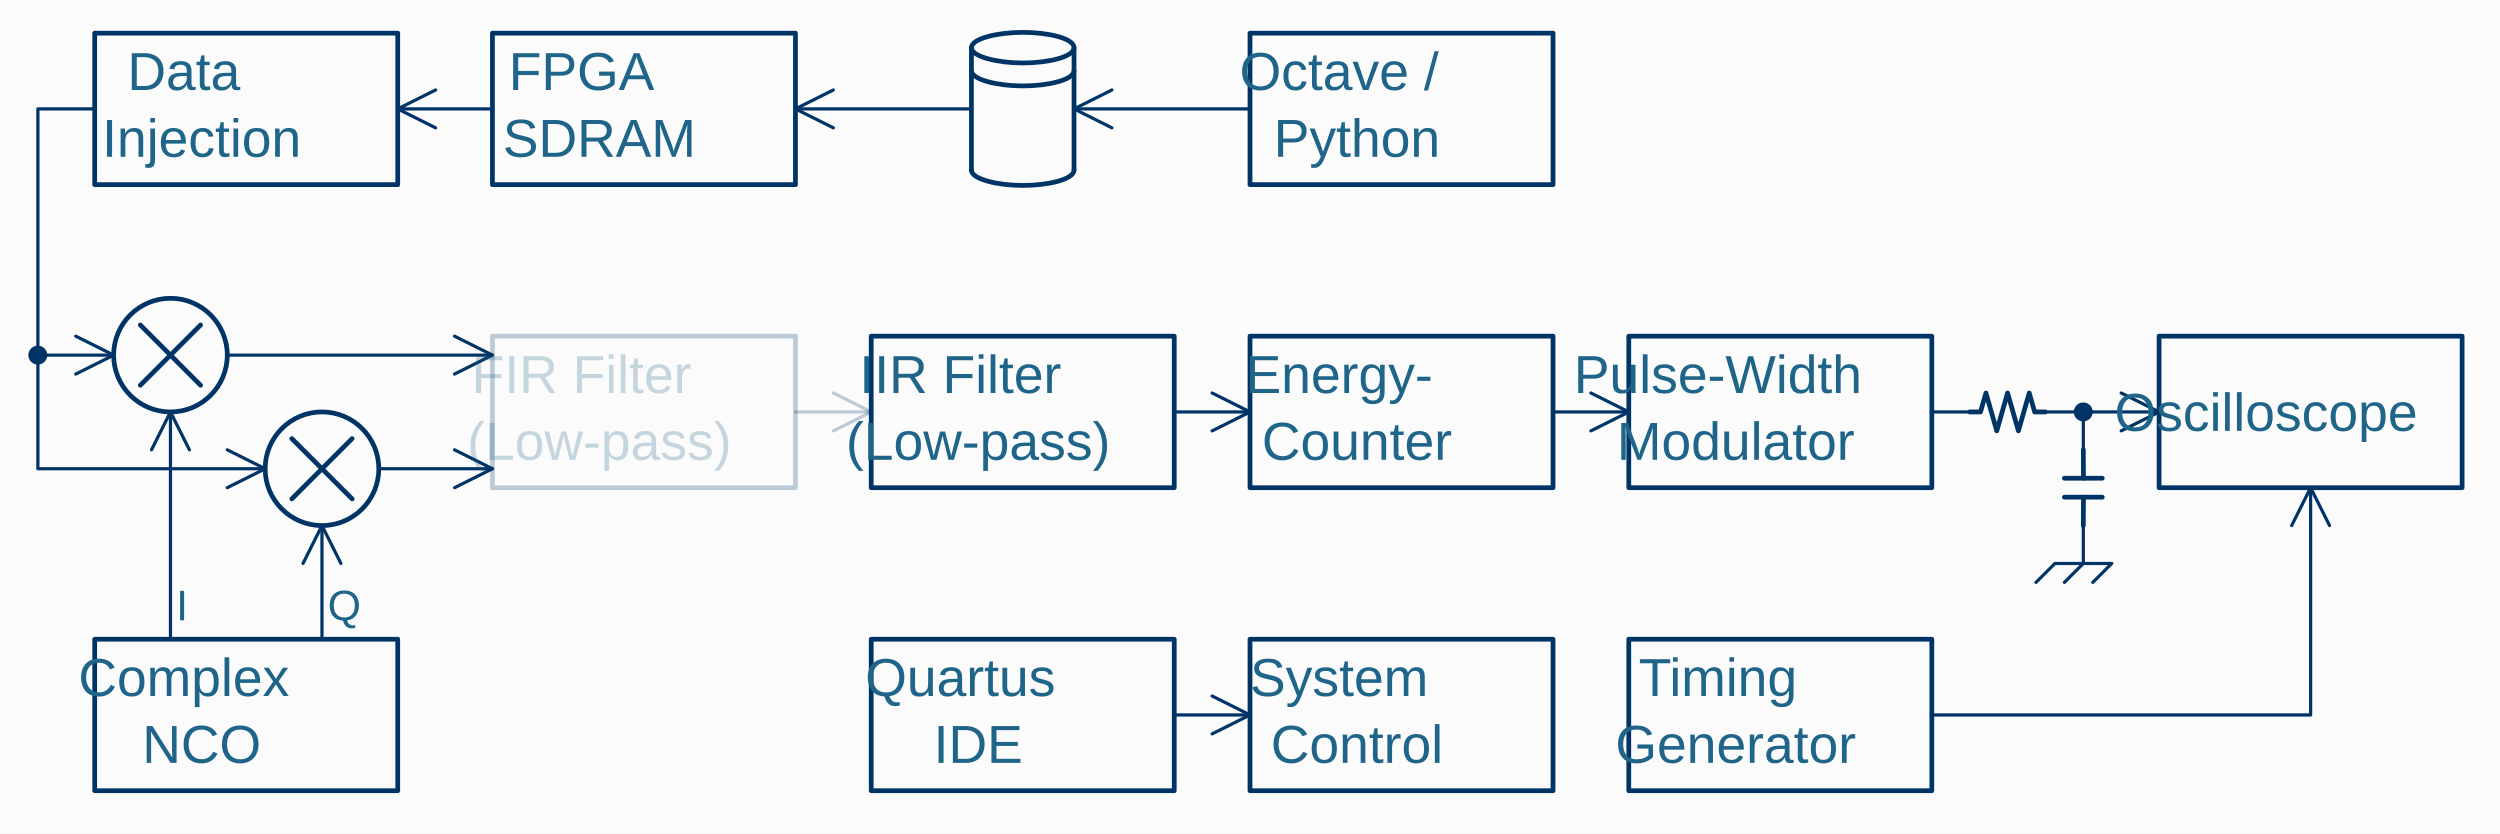
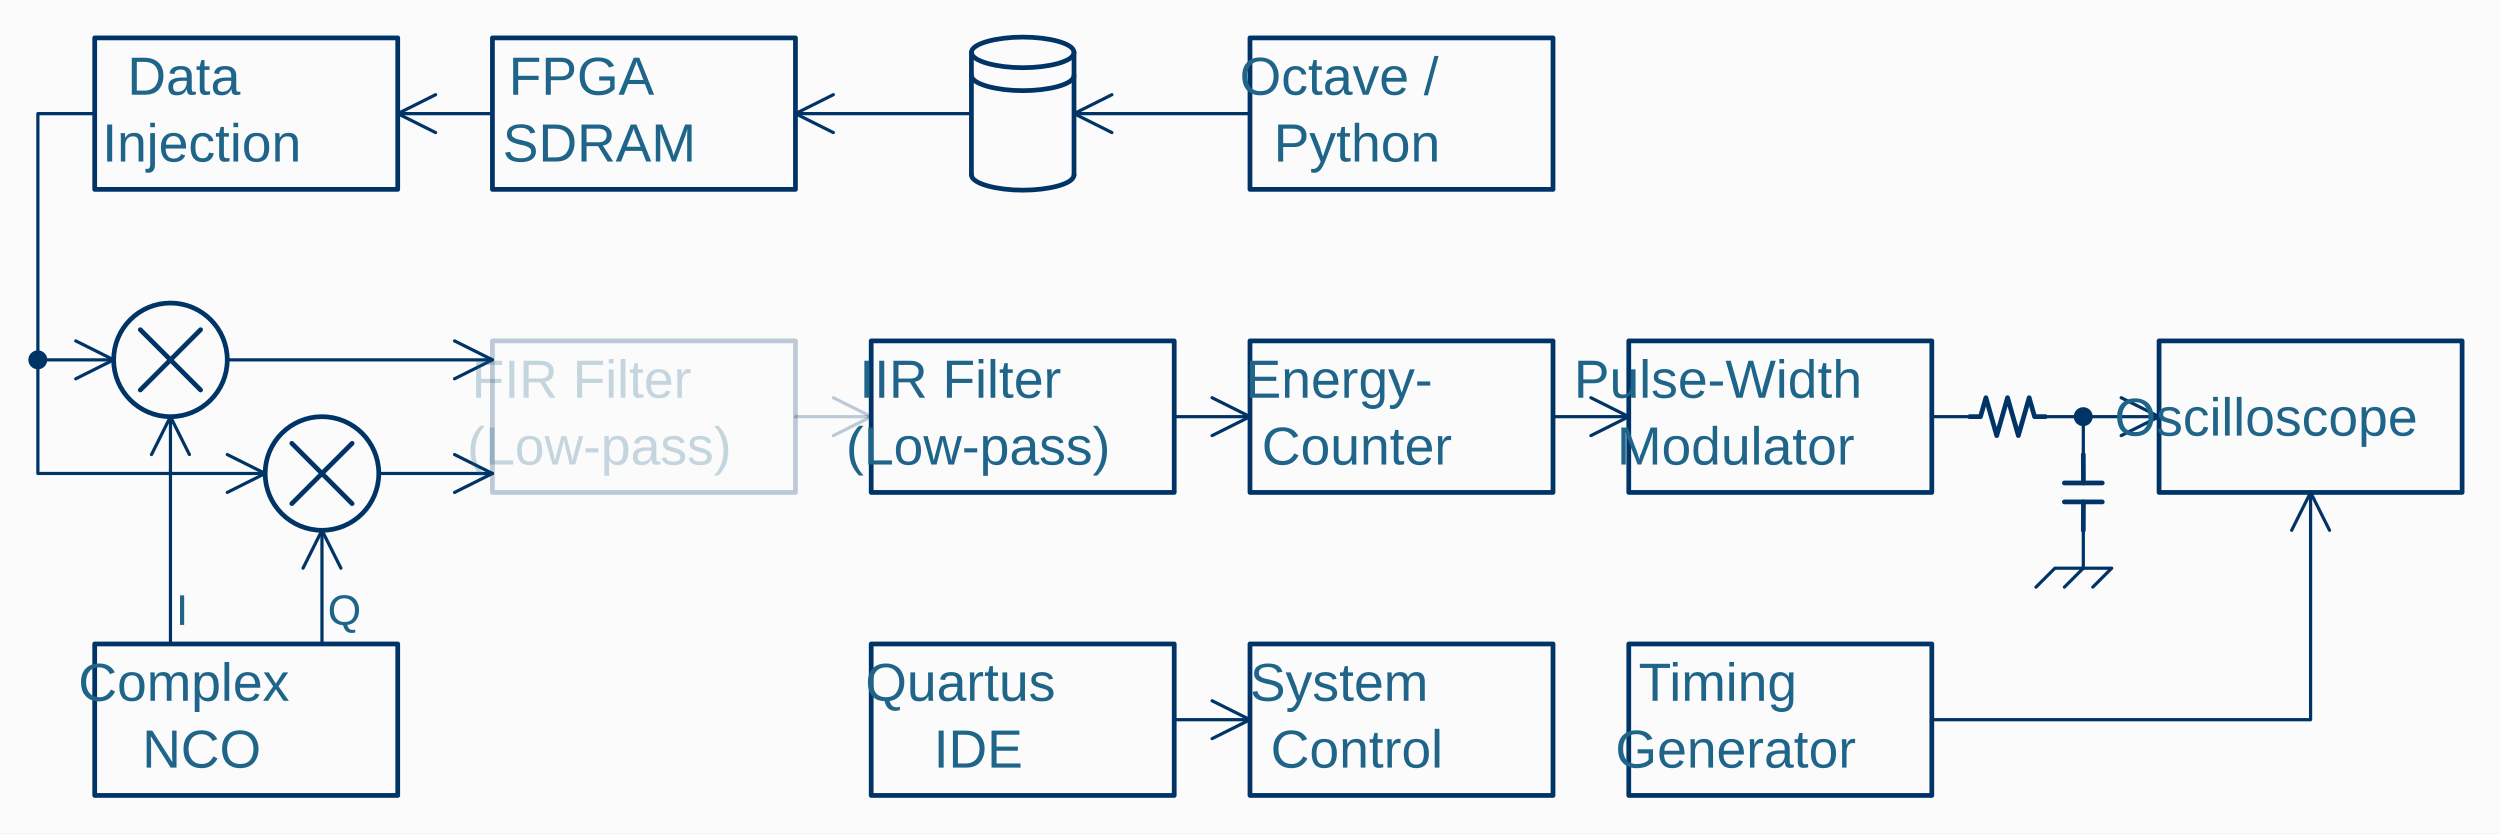
- <svg xmlns="http://www.w3.org/2000/svg" width="132mm" height="44mm" id="svg2" version="1.1">
+ <svg xmlns="http://www.w3.org/2000/svg" width="132mm" height="44mm" id="svg2" version="1.1" viewBox="0 0 132 44">
  <defs id="defs4">
    </defs>
  <g id="layer6" transform="translate(-85.05334,-559.8425)">
-     <rect style="fill:#ffffff;fill-opacity:0.75" id="rect1" width="498.898" height="166.299" x="85.053" y="559.843" />
+     <rect style="fill:#ffffff;fill-opacity:0.75;stroke-width:0.265" id="rect1" width="131.998" height="43.999" x="85.053" y="559.843" />
  </g>
  <g id="layer1" transform="translate(13.82799,127.2378)">
-     <rect y="-60.151" x="160.03" height="30.236" width="60.472" id="rect4081-1" style="opacity:1;fill:none;stroke:#003366;stroke-width:0.945;stroke-linecap:round;stroke-linejoin:round;stroke-miterlimit:4;stroke-dasharray:none;stroke-dashoffset:0;stroke-opacity:1" />
-     <path style="fill:none;stroke:#003366;stroke-width:0.643;stroke-linecap:round;stroke-linejoin:round;stroke-miterlimit:4;stroke-dasharray:none;stroke-dashoffset:0;stroke-opacity:1" d="m 152.471,-109.285 -7.559,3.78 7.559,3.78" id="path4032-8" />
-     <rect style="fill:none;stroke:#003366;stroke-width:0.945;stroke-linecap:round;stroke-linejoin:round;stroke-miterlimit:4;stroke-dasharray:none;stroke-dashoffset:0;stroke-opacity:1" id="rect3887" width="60.472" height="30.236" x="84.44" y="-120.624" />
-     <rect style="fill:none;stroke:#003366;stroke-width:0.945;stroke-linecap:round;stroke-linejoin:round;stroke-miterlimit:4;stroke-dasharray:none;stroke-dashoffset:0;stroke-opacity:1" id="rect3887-9" width="60.472" height="30.236" x="5.07" y="-120.624" />
-     <rect style="fill:none;stroke:#003366;stroke-width:0.945;stroke-linecap:round;stroke-linejoin:round;stroke-miterlimit:4;stroke-dasharray:none;stroke-dashoffset:0;stroke-opacity:1" id="rect3887-9-2" width="60.472" height="30.236" x="235.621" y="-120.624" />
-     <path style="fill:none;stroke:#003366;stroke-width:0.945;stroke-linecap:round;stroke-linejoin:round;stroke-miterlimit:4;stroke-dasharray:none;stroke-dashoffset:0;stroke-opacity:1" d="m 180.03,-117.726 v 24.441" id="path4029" />
-     <path style="fill:none;stroke:#003366;stroke-width:0.945;stroke-linecap:round;stroke-linejoin:round;stroke-miterlimit:4;stroke-dasharray:none;stroke-dashoffset:0;stroke-opacity:1" d="m 200.503,-117.726 v 24.441" id="path4031" />
-     <path id="path4053" d="m 235.621,-105.506 -35.118,-1e-5" style="fill:none;stroke:#003366;stroke-width:0.643;stroke-linecap:round;stroke-linejoin:round;stroke-miterlimit:4;stroke-dasharray:none;stroke-dashoffset:0;stroke-opacity:1" />
-     <path id="path4055" d="m 208.062,-109.285 -7.559,3.78 7.559,3.78" style="fill:none;stroke:#003366;stroke-width:0.643;stroke-linecap:round;stroke-linejoin:round;stroke-miterlimit:4;stroke-dasharray:none;stroke-dashoffset:0;stroke-opacity:1" />
-     <path id="path4057" d="m 84.44,-105.506 -18.898,-1e-5" style="fill:none;stroke:#003366;stroke-width:0.643;stroke-linecap:round;stroke-linejoin:round;stroke-miterlimit:4;stroke-dasharray:none;stroke-dashoffset:0;stroke-opacity:1" />
-     <path id="path4059" d="m 73.101,-109.285 -7.559,3.78 7.559,3.78" style="fill:none;stroke:#003366;stroke-width:0.643;stroke-linecap:round;stroke-linejoin:round;stroke-miterlimit:4;stroke-dasharray:none;stroke-dashoffset:0;stroke-opacity:1" />
-     <circle style="opacity:1;fill:none;stroke:#003366;stroke-width:0.945;stroke-linecap:round;stroke-linejoin:round;stroke-miterlimit:4;stroke-dasharray:none;stroke-dashoffset:0;stroke-opacity:1" id="path4061" transform="rotate(90)" cx="-56.372" cy="-20.188" r="11.339" />
-     <path style="opacity:1;fill:none;stroke:#003366;stroke-width:0.945;stroke-linecap:round;stroke-linejoin:round;stroke-miterlimit:4;stroke-dasharray:none;stroke-dashoffset:0;stroke-opacity:1" d="M 26.201,-62.385 14.175,-50.359" id="path4063" />
-     <path style="opacity:1;fill:none;stroke:#003366;stroke-width:0.945;stroke-linecap:round;stroke-linejoin:round;stroke-miterlimit:4;stroke-dasharray:none;stroke-dashoffset:0;stroke-opacity:1" d="M 14.175,-62.385 26.201,-50.359" id="path4065" />
-     <circle transform="rotate(90)" id="path4075" style="opacity:1;fill:none;stroke:#003366;stroke-width:0.945;stroke-linecap:round;stroke-linejoin:round;stroke-miterlimit:4;stroke-dasharray:none;stroke-dashoffset:0;stroke-opacity:1" cx="-33.695" cy="-50.424" r="11.339" />
-     <path id="path4077" d="M 56.437,-39.708 44.411,-27.681" style="opacity:1;fill:none;stroke:#003366;stroke-width:0.945;stroke-linecap:round;stroke-linejoin:round;stroke-miterlimit:4;stroke-dasharray:none;stroke-dashoffset:0;stroke-opacity:1" />
-     <path id="path4079" d="M 44.411,-39.708 56.437,-27.681" style="opacity:1;fill:none;stroke:#003366;stroke-width:0.945;stroke-linecap:round;stroke-linejoin:round;stroke-miterlimit:4;stroke-dasharray:none;stroke-dashoffset:0;stroke-opacity:1" />
-     <rect y="0.321" x="5.07" height="30.236" width="60.472" id="rect4081" style="opacity:1;fill:none;stroke:#003366;stroke-width:0.945;stroke-linecap:round;stroke-linejoin:round;stroke-miterlimit:4;stroke-dasharray:none;stroke-dashoffset:0;stroke-opacity:1" />
-     <path style="opacity:1;fill:none;stroke:#003366;stroke-width:0.643;stroke-linecap:round;stroke-linejoin:round;stroke-miterlimit:4;stroke-dasharray:none;stroke-dashoffset:0;stroke-opacity:1" d="M 20.188,-45.033 V 0.321" id="path4089" />
-     <path style="opacity:1;fill:none;stroke:#003366;stroke-width:0.643;stroke-linecap:round;stroke-linejoin:round;stroke-miterlimit:4;stroke-dasharray:none;stroke-dashoffset:0;stroke-opacity:1" d="m 16.408,-37.474 3.78,-7.559 3.78,7.559" id="path4091" />
-     <path style="opacity:1;fill:none;stroke:#003366;stroke-width:0.643;stroke-linecap:round;stroke-linejoin:round;stroke-miterlimit:4;stroke-dasharray:none;stroke-dashoffset:0;stroke-opacity:1" d="M 50.424,-22.356 V 0.321" id="path4093" />
-     <path style="opacity:1;fill:none;stroke:#003366;stroke-width:0.643;stroke-linecap:round;stroke-linejoin:round;stroke-miterlimit:4;stroke-dasharray:none;stroke-dashoffset:0;stroke-opacity:1" d="m 46.644,-14.797 3.78,-7.559 3.78,7.559" id="path4095" />
-     <path style="opacity:1;fill:none;stroke:#003366;stroke-width:0.643;stroke-linecap:round;stroke-linejoin:round;stroke-miterlimit:4;stroke-dasharray:none;stroke-dashoffset:0;stroke-opacity:1" d="M 5.07,-105.506 H -6.269 v 49.134 H 8.849" id="path4097" />
-     <path style="opacity:1;fill:none;stroke:#003366;stroke-width:0.643;stroke-linecap:round;stroke-linejoin:round;stroke-miterlimit:4;stroke-dasharray:none;stroke-dashoffset:0;stroke-opacity:1" d="m 1.29,-60.151 7.559,3.78 -7.559,3.78" id="path4099" />
-     <path style="opacity:1;fill:none;stroke:#003366;stroke-width:0.643;stroke-linecap:round;stroke-linejoin:round;stroke-miterlimit:4;stroke-dasharray:none;stroke-dashoffset:0;stroke-opacity:1" d="m -6.269,-56.372 v 22.677 l 45.354,-4e-6" id="path4101" />
-     <path style="opacity:1;fill:none;stroke:#003366;stroke-width:0.643;stroke-linecap:round;stroke-linejoin:round;stroke-miterlimit:4;stroke-dasharray:none;stroke-dashoffset:0;stroke-opacity:1" d="m 31.526,-37.474 7.559,3.78 -7.559,3.78" id="path4103" />
-     <circle style="opacity:1;fill:#003366;fill-opacity:1;stroke:none;stroke-width:1.285;stroke-miterlimit:4;stroke-dasharray:none;stroke-opacity:1" id="path4105" cx="-6.283" cy="-56.372" r="1.89" />
-     <path style="opacity:1;fill:none;stroke:#003366;stroke-width:0.643;stroke-linecap:round;stroke-linejoin:round;stroke-miterlimit:4;stroke-dasharray:none;stroke-opacity:1" d="M 31.526,-56.372 H 84.44" id="path4182" />
-     <path style="opacity:1;fill:none;stroke:#003366;stroke-width:0.643;stroke-linecap:round;stroke-linejoin:round;stroke-miterlimit:4;stroke-dasharray:none;stroke-opacity:1" d="m 76.881,-60.151 7.559,3.78 -7.559,3.78" id="path4184" />
-     <path style="opacity:1;fill:none;stroke:#003366;stroke-width:0.643;stroke-linecap:round;stroke-linejoin:round;stroke-miterlimit:4;stroke-dasharray:none;stroke-dashoffset:0;stroke-opacity:1" d="m 61.763,-33.695 22.677,4e-6" id="path4186" />
-     <path style="opacity:1;fill:none;stroke:#003366;stroke-width:0.643;stroke-linecap:round;stroke-linejoin:round;stroke-miterlimit:4;stroke-dasharray:none;stroke-dashoffset:0;stroke-opacity:1" d="m 76.881,-37.474 7.559,3.78 -7.559,3.78" id="path4188" />
-     <rect y="-60.151" x="84.44" height="30.236" width="60.472" id="rect4081-1-2" style="opacity:0.25;fill:none;stroke:#003366;stroke-width:0.945;stroke-linecap:round;stroke-linejoin:round;stroke-miterlimit:4;stroke-dasharray:none;stroke-dashoffset:0;stroke-opacity:1" />
-     <path style="opacity:0.25;fill:none;stroke:#003366;stroke-width:0.643;stroke-linecap:round;stroke-linejoin:round;stroke-miterlimit:4;stroke-dasharray:none;stroke-dashoffset:0;stroke-opacity:1" d="m 144.912,-45.033 15.118,5e-6" id="path4275" />
-     <path style="opacity:0.25;fill:none;stroke:#003366;stroke-width:0.643;stroke-linecap:round;stroke-linejoin:round;stroke-miterlimit:4;stroke-dasharray:none;stroke-dashoffset:0;stroke-opacity:1" d="m 152.471,-48.813 7.559,3.78 -7.559,3.78" id="path4277" />
-     <path style="fill:none;stroke:#003366;stroke-width:0.643;stroke-linecap:round;stroke-linejoin:round;stroke-miterlimit:4;stroke-dasharray:none;stroke-dashoffset:0;stroke-opacity:1" d="m 180.03,-105.506 h -35.118" id="path4358" />
-     <rect y="-60.151" x="235.621" height="30.236" width="60.472" id="rect4081-1-2-9" style="opacity:1;fill:none;stroke:#003366;stroke-width:0.945;stroke-linecap:round;stroke-linejoin:round;stroke-miterlimit:4;stroke-dasharray:none;stroke-dashoffset:0;stroke-opacity:1" />
-     <rect y="-60.151" x="311.211" height="30.236" width="60.472" id="rect4081-1-2-9-4" style="fill:none;stroke:#003366;stroke-width:0.945;stroke-linecap:round;stroke-linejoin:round;stroke-miterlimit:4;stroke-dasharray:none;stroke-dashoffset:0;stroke-opacity:1" />
-     <path id="path4498" d="m 371.684,-45.033 h 7.559" style="fill:none;stroke:#003366;stroke-width:0.643;stroke-linecap:round;stroke-linejoin:round;stroke-miterlimit:4;stroke-dasharray:none;stroke-dashoffset:0;stroke-opacity:1" />
-     <path style="fill:none;stroke:#003366;stroke-width:0.643;stroke-linecap:round;stroke-linejoin:round;stroke-miterlimit:4;stroke-dasharray:none;stroke-dashoffset:0;stroke-opacity:1" d="m 401.92,-37.474 v -7.559 l -7.559,-1e-6" id="path4506" />
-     <path style="fill:none;stroke:#003366;stroke-width:0.643;stroke-linecap:round;stroke-linejoin:round;stroke-miterlimit:4;stroke-dasharray:none;stroke-dashoffset:0;stroke-opacity:1" d="m 392.471,-11.017 3.78,-3.78 h 11.339 l -3.78,3.78" id="path4508" />
-     <path style="fill:none;stroke:#003366;stroke-width:0.643;stroke-linecap:round;stroke-linejoin:round;stroke-miterlimit:4;stroke-dasharray:none;stroke-dashoffset:0;stroke-opacity:1" d="m 401.92,-14.797 -3.78,3.78" id="path4510" />
-     <path style="fill:none;stroke:#003366;stroke-width:0.643;stroke-linecap:round;stroke-linejoin:round;stroke-miterlimit:4;stroke-dasharray:none;stroke-dashoffset:0;stroke-opacity:1" d="M 401.92,-14.797 V -22.356" id="path4512" />
-     <path style="fill:none;stroke:#003366;stroke-width:0.945;stroke-linecap:round;stroke-linejoin:round;stroke-miterlimit:4;stroke-dasharray:none;stroke-dashoffset:0;stroke-opacity:1" d="m 379.243,-45.033 h 2.16 l 1.08,-3.78 2.16,7.559 2.16,-7.559 2.16,7.559 2.16,-7.559 1.08,3.78 h 2.16" id="path4504" />
-     <path style="fill:none;stroke:#003366;stroke-width:0.945;stroke-linecap:round;stroke-linejoin:round;stroke-miterlimit:4;stroke-dasharray:none;stroke-dashoffset:0;stroke-opacity:1" d="m 401.92,-37.474 0.024,5.673" id="path4532" />
-     <path style="fill:none;stroke:#003366;stroke-width:0.945;stroke-linecap:round;stroke-linejoin:round;stroke-miterlimit:4;stroke-dasharray:none;stroke-dashoffset:0;stroke-opacity:1" d="m 401.944,-28.021 -0.024,5.665" id="path4534" />
-     <path style="fill:none;stroke:#003366;stroke-width:0.945;stroke-linecap:round;stroke-linejoin:round;stroke-miterlimit:4;stroke-dasharray:none;stroke-dashoffset:0;stroke-opacity:1" d="M 405.7,-28.021 H 398.14" id="path4536" />
-     <path style="fill:none;stroke:#003366;stroke-width:0.945;stroke-linecap:round;stroke-linejoin:round;stroke-miterlimit:4;stroke-dasharray:none;stroke-dashoffset:0;stroke-opacity:1" d="m 405.7,-31.801 h -7.559" id="path4538" />
-     <path style="fill:none;stroke:#003366;stroke-width:0.643;stroke-linecap:round;stroke-linejoin:round;stroke-miterlimit:4;stroke-dasharray:none;stroke-dashoffset:0;stroke-opacity:1" d="m 401.92,-45.033 h 15.118" id="path4540" />
-     <path style="fill:none;stroke:#003366;stroke-width:0.643;stroke-linecap:round;stroke-linejoin:round;stroke-miterlimit:4;stroke-dasharray:none;stroke-dashoffset:0;stroke-opacity:1" d="m 409.479,-48.813 7.559,3.78 -7.559,3.78" id="path4542" />
-     <circle style="fill:#003366;fill-opacity:1;stroke:none;stroke-width:1.285;stroke-miterlimit:4;stroke-dasharray:none;stroke-opacity:1" id="path4105-3" cx="401.906" cy="-45.033" r="1.89" />
-     <rect y="-60.151" x="417.038" height="30.236" width="60.472" id="rect4081-1-2-9-4-1" style="fill:none;stroke:#003366;stroke-width:0.945;stroke-linecap:round;stroke-linejoin:round;stroke-miterlimit:4;stroke-dasharray:none;stroke-dashoffset:0;stroke-opacity:1" />
-     <path id="path4627" d="m 220.503,-45.033 h 15.118" style="opacity:1;fill:none;stroke:#003366;stroke-width:0.643;stroke-linecap:round;stroke-linejoin:round;stroke-miterlimit:4;stroke-dasharray:none;stroke-dashoffset:0;stroke-opacity:1" />
-     <path id="path4629" d="m 228.062,-48.813 7.559,3.78 -7.559,3.78" style="opacity:1;fill:none;stroke:#003366;stroke-width:0.643;stroke-linecap:round;stroke-linejoin:round;stroke-miterlimit:4;stroke-dasharray:none;stroke-dashoffset:0;stroke-opacity:1" />
-     <path style="opacity:1;fill:none;stroke:#003366;stroke-width:0.643;stroke-linecap:round;stroke-linejoin:round;stroke-miterlimit:4;stroke-dasharray:none;stroke-dashoffset:0;stroke-opacity:1" d="m 296.093,-45.033 15.118,6e-6" id="path4638" />
-     <path style="opacity:1;fill:none;stroke:#003366;stroke-width:0.643;stroke-linecap:round;stroke-linejoin:round;stroke-miterlimit:4;stroke-dasharray:none;stroke-dashoffset:0;stroke-opacity:1" d="m 303.652,-48.813 7.559,3.78 -7.559,3.78" id="path4640" />
-     <path style="opacity:1;fill:none;stroke:#003366;stroke-width:0.643;stroke-linecap:round;stroke-linejoin:round;stroke-miterlimit:4;stroke-dasharray:none;stroke-dashoffset:0;stroke-opacity:1" d="m 220.503,15.439 15.118,1e-6" id="path4030-8-0" />
-     <path style="opacity:1;fill:none;stroke:#003366;stroke-width:0.643;stroke-linecap:round;stroke-linejoin:round;stroke-miterlimit:4;stroke-dasharray:none;stroke-dashoffset:0;stroke-opacity:1" d="m 228.062,11.66 7.559,3.78 -7.559,3.78" id="path4032-8-2" />
-     <rect y="0.321" x="160.03" height="30.236" width="60.472" id="rect4346-6" style="opacity:1;fill:none;stroke:#003366;stroke-width:0.945;stroke-linecap:round;stroke-linejoin:round;stroke-miterlimit:4;stroke-dasharray:none;stroke-dashoffset:0;stroke-opacity:1" />
-     <rect y="0.321" x="235.621" height="30.236" width="60.472" id="rect4346-6-0" style="opacity:1;fill:none;stroke:#003366;stroke-width:0.945;stroke-linecap:round;stroke-linejoin:round;stroke-miterlimit:4;stroke-dasharray:none;stroke-dashoffset:0;stroke-opacity:1" />
-     <rect y="0.321" x="311.211" height="30.236" width="60.472" id="rect4346-6-0-3" style="opacity:1;fill:none;stroke:#003366;stroke-width:0.945;stroke-linecap:round;stroke-linejoin:round;stroke-miterlimit:4;stroke-dasharray:none;stroke-dashoffset:0;stroke-opacity:1" />
-     <path style="opacity:1;fill:none;stroke:#003366;stroke-width:0.643;stroke-linecap:round;stroke-linejoin:round;stroke-miterlimit:4;stroke-dasharray:none;stroke-dashoffset:0;stroke-opacity:1" d="m 371.684,15.439 h 75.591 v -45.354" id="path4739" />
-     <path style="opacity:1;fill:none;stroke:#003366;stroke-width:0.643;stroke-linecap:round;stroke-linejoin:round;stroke-miterlimit:4;stroke-dasharray:none;stroke-dashoffset:0;stroke-opacity:1" d="m 443.495,-22.356 3.78,-7.559 3.78,7.559" id="path4741" />
-     <path id="path4766" d="m 180.03,-113.143 c 0,1.785 5.174,3.055 10.236,3.055 5.063,0 10.236,-1.209 10.236,-3.055" style="fill:none;stroke:#003366;stroke-width:0.945;stroke-linecap:round;stroke-linejoin:round;stroke-miterlimit:4;stroke-dasharray:none;stroke-dashoffset:0;stroke-opacity:1" />
-     <path style="fill:none;stroke:#003366;stroke-width:0.945;stroke-linecap:round;stroke-linejoin:round;stroke-miterlimit:4;stroke-dasharray:none;stroke-dashoffset:0;stroke-opacity:1" d="m 180.03,-117.726 c 0,1.785 5.174,3.055 10.236,3.055 5.063,0 10.236,-1.209 10.236,-3.055 0,-1.846 -5.118,-3.055 -10.236,-3.055 -5.118,0 -10.236,1.27 -10.236,3.055 z" id="path4768" />
-     <path style="fill:none;stroke:#003366;stroke-width:0.945;stroke-linecap:round;stroke-linejoin:round;stroke-miterlimit:4;stroke-dasharray:none;stroke-dashoffset:0;stroke-opacity:1" d="m 180.03,-93.285 c 0,1.785 5.174,3.055 10.236,3.055 5.063,0 10.236,-1.209 10.236,-3.055" id="path4770" />
+     <rect y="-109.238" x="32.171" height="8" width="16" id="rect4081-1" style="opacity:1;fill:none;stroke:#003366;stroke-width:0.25;stroke-linecap:round;stroke-linejoin:round;stroke-miterlimit:4;stroke-dasharray:none;stroke-dashoffset:0;stroke-opacity:1" />
+     <path style="fill:none;stroke:#003366;stroke-width:0.17;stroke-linecap:round;stroke-linejoin:round;stroke-miterlimit:4;stroke-dasharray:none;stroke-dashoffset:0;stroke-opacity:1" d="m 30.172,-122.238 -2,1 2,1" id="path4032-8" />
+     <rect style="fill:none;stroke:#003366;stroke-width:0.25;stroke-linecap:round;stroke-linejoin:round;stroke-miterlimit:4;stroke-dasharray:none;stroke-dashoffset:0;stroke-opacity:1" id="rect3887" width="16" height="8" x="12.172" y="-125.238" />
+     <rect style="fill:none;stroke:#003366;stroke-width:0.25;stroke-linecap:round;stroke-linejoin:round;stroke-miterlimit:4;stroke-dasharray:none;stroke-dashoffset:0;stroke-opacity:1" id="rect3887-9" width="16" height="8" x="-8.828" y="-125.238" />
+     <rect style="fill:none;stroke:#003366;stroke-width:0.25;stroke-linecap:round;stroke-linejoin:round;stroke-miterlimit:4;stroke-dasharray:none;stroke-dashoffset:0;stroke-opacity:1" id="rect3887-9-2" width="16" height="8" x="52.171" y="-125.238" />
+     <path style="fill:none;stroke:#003366;stroke-width:0.25;stroke-linecap:round;stroke-linejoin:round;stroke-miterlimit:4;stroke-dasharray:none;stroke-dashoffset:0;stroke-opacity:1" d="m 37.463,-124.471 v 6.467" id="path4029" />
+     <path style="fill:none;stroke:#003366;stroke-width:0.25;stroke-linecap:round;stroke-linejoin:round;stroke-miterlimit:4;stroke-dasharray:none;stroke-dashoffset:0;stroke-opacity:1" d="m 42.88,-124.471 v 6.467" id="path4031" />
+     <path id="path4053" d="m 52.171,-121.238 h -9.292" style="fill:none;stroke:#003366;stroke-width:0.17;stroke-linecap:round;stroke-linejoin:round;stroke-miterlimit:4;stroke-dasharray:none;stroke-dashoffset:0;stroke-opacity:1" />
+     <path id="path4055" d="m 44.88,-122.238 -2,1 2,1" style="fill:none;stroke:#003366;stroke-width:0.17;stroke-linecap:round;stroke-linejoin:round;stroke-miterlimit:4;stroke-dasharray:none;stroke-dashoffset:0;stroke-opacity:1" />
+     <path id="path4057" d="M 12.172,-121.238 H 7.172" style="fill:none;stroke:#003366;stroke-width:0.17;stroke-linecap:round;stroke-linejoin:round;stroke-miterlimit:4;stroke-dasharray:none;stroke-dashoffset:0;stroke-opacity:1" />
+     <path id="path4059" d="m 9.172,-122.238 -2,1 2,1" style="fill:none;stroke:#003366;stroke-width:0.17;stroke-linecap:round;stroke-linejoin:round;stroke-miterlimit:4;stroke-dasharray:none;stroke-dashoffset:0;stroke-opacity:1" />
+     <circle style="opacity:1;fill:none;stroke:#003366;stroke-width:0.25;stroke-linecap:round;stroke-linejoin:round;stroke-miterlimit:4;stroke-dasharray:none;stroke-dashoffset:0;stroke-opacity:1" id="path4061" transform="rotate(90)" cx="-108.238" cy="4.828" r="3" />
+     <path style="opacity:1;fill:none;stroke:#003366;stroke-width:0.25;stroke-linecap:round;stroke-linejoin:round;stroke-miterlimit:4;stroke-dasharray:none;stroke-dashoffset:0;stroke-opacity:1" d="m -3.237,-109.829 -3.182,3.182" id="path4063" />
+     <path style="opacity:1;fill:none;stroke:#003366;stroke-width:0.25;stroke-linecap:round;stroke-linejoin:round;stroke-miterlimit:4;stroke-dasharray:none;stroke-dashoffset:0;stroke-opacity:1" d="m -6.419,-109.829 3.182,3.182" id="path4065" />
+     <circle transform="rotate(90)" id="path4075" style="opacity:1;fill:none;stroke:#003366;stroke-width:0.25;stroke-linecap:round;stroke-linejoin:round;stroke-miterlimit:4;stroke-dasharray:none;stroke-dashoffset:0;stroke-opacity:1" cx="-102.238" cy="-3.172" r="3" />
+     <path id="path4077" d="m 4.763,-103.829 -3.182,3.182" style="opacity:1;fill:none;stroke:#003366;stroke-width:0.25;stroke-linecap:round;stroke-linejoin:round;stroke-miterlimit:4;stroke-dasharray:none;stroke-dashoffset:0;stroke-opacity:1" />
+     <path id="path4079" d="m 1.581,-103.829 3.182,3.182" style="opacity:1;fill:none;stroke:#003366;stroke-width:0.25;stroke-linecap:round;stroke-linejoin:round;stroke-miterlimit:4;stroke-dasharray:none;stroke-dashoffset:0;stroke-opacity:1" />
+     <rect y="-93.238" x="-8.828" height="8" width="16" id="rect4081" style="opacity:1;fill:none;stroke:#003366;stroke-width:0.25;stroke-linecap:round;stroke-linejoin:round;stroke-miterlimit:4;stroke-dasharray:none;stroke-dashoffset:0;stroke-opacity:1" />
+     <path style="opacity:1;fill:none;stroke:#003366;stroke-width:0.17;stroke-linecap:round;stroke-linejoin:round;stroke-miterlimit:4;stroke-dasharray:none;stroke-dashoffset:0;stroke-opacity:1" d="m -4.828,-105.238 v 12" id="path4089" />
+     <path style="opacity:1;fill:none;stroke:#003366;stroke-width:0.17;stroke-linecap:round;stroke-linejoin:round;stroke-miterlimit:4;stroke-dasharray:none;stroke-dashoffset:0;stroke-opacity:1" d="m -5.828,-103.238 1,-2 1,2" id="path4091" />
+     <path style="opacity:1;fill:none;stroke:#003366;stroke-width:0.17;stroke-linecap:round;stroke-linejoin:round;stroke-miterlimit:4;stroke-dasharray:none;stroke-dashoffset:0;stroke-opacity:1" d="m 3.172,-99.238 v 6" id="path4093" />
+     <path style="opacity:1;fill:none;stroke:#003366;stroke-width:0.17;stroke-linecap:round;stroke-linejoin:round;stroke-miterlimit:4;stroke-dasharray:none;stroke-dashoffset:0;stroke-opacity:1" d="m 2.172,-97.238 1,-2 1,2" id="path4095" />
+     <path style="opacity:1;fill:none;stroke:#003366;stroke-width:0.17;stroke-linecap:round;stroke-linejoin:round;stroke-miterlimit:4;stroke-dasharray:none;stroke-dashoffset:0;stroke-opacity:1" d="m -8.828,-121.238 h -3 v 13 h 4" id="path4097" />
+     <path style="opacity:1;fill:none;stroke:#003366;stroke-width:0.17;stroke-linecap:round;stroke-linejoin:round;stroke-miterlimit:4;stroke-dasharray:none;stroke-dashoffset:0;stroke-opacity:1" d="m -9.828,-109.238 2,1 -2,1" id="path4099" />
+     <path style="opacity:1;fill:none;stroke:#003366;stroke-width:0.17;stroke-linecap:round;stroke-linejoin:round;stroke-miterlimit:4;stroke-dasharray:none;stroke-dashoffset:0;stroke-opacity:1" d="m -11.828,-108.238 v 6 H 0.172" id="path4101" />
+     <path style="opacity:1;fill:none;stroke:#003366;stroke-width:0.17;stroke-linecap:round;stroke-linejoin:round;stroke-miterlimit:4;stroke-dasharray:none;stroke-dashoffset:0;stroke-opacity:1" d="m -1.828,-103.238 2,1 -2,1" id="path4103" />
+     <circle style="opacity:1;fill:#003366;fill-opacity:1;stroke:none;stroke-width:0.34;stroke-miterlimit:4;stroke-dasharray:none;stroke-opacity:1" id="path4105" cx="-11.832" cy="-108.238" r="0.5" />
+     <path style="opacity:1;fill:none;stroke:#003366;stroke-width:0.17;stroke-linecap:round;stroke-linejoin:round;stroke-miterlimit:4;stroke-dasharray:none;stroke-opacity:1" d="M -1.828,-108.238 H 12.172" id="path4182" />
+     <path style="opacity:1;fill:none;stroke:#003366;stroke-width:0.17;stroke-linecap:round;stroke-linejoin:round;stroke-miterlimit:4;stroke-dasharray:none;stroke-opacity:1" d="m 10.172,-109.238 2,1 -2,1" id="path4184" />
+     <path style="opacity:1;fill:none;stroke:#003366;stroke-width:0.17;stroke-linecap:round;stroke-linejoin:round;stroke-miterlimit:4;stroke-dasharray:none;stroke-dashoffset:0;stroke-opacity:1" d="M 6.172,-102.238 H 12.172" id="path4186" />
+     <path style="opacity:1;fill:none;stroke:#003366;stroke-width:0.17;stroke-linecap:round;stroke-linejoin:round;stroke-miterlimit:4;stroke-dasharray:none;stroke-dashoffset:0;stroke-opacity:1" d="m 10.172,-103.238 2,1 -2,1" id="path4188" />
+     <rect y="-109.238" x="12.172" height="8" width="16" id="rect4081-1-2" style="opacity:0.25;fill:none;stroke:#003366;stroke-width:0.25;stroke-linecap:round;stroke-linejoin:round;stroke-miterlimit:4;stroke-dasharray:none;stroke-dashoffset:0;stroke-opacity:1" />
+     <path style="opacity:0.25;fill:none;stroke:#003366;stroke-width:0.17;stroke-linecap:round;stroke-linejoin:round;stroke-miterlimit:4;stroke-dasharray:none;stroke-dashoffset:0;stroke-opacity:1" d="m 28.172,-105.238 h 4" id="path4275" />
+     <path style="opacity:0.25;fill:none;stroke:#003366;stroke-width:0.17;stroke-linecap:round;stroke-linejoin:round;stroke-miterlimit:4;stroke-dasharray:none;stroke-dashoffset:0;stroke-opacity:1" d="m 30.172,-106.238 2,1 -2,1" id="path4277" />
+     <path style="fill:none;stroke:#003366;stroke-width:0.17;stroke-linecap:round;stroke-linejoin:round;stroke-miterlimit:4;stroke-dasharray:none;stroke-dashoffset:0;stroke-opacity:1" d="m 37.463,-121.238 h -9.292" id="path4358" />
+     <rect y="-109.238" x="52.171" height="8" width="16" id="rect4081-1-2-9" style="opacity:1;fill:none;stroke:#003366;stroke-width:0.25;stroke-linecap:round;stroke-linejoin:round;stroke-miterlimit:4;stroke-dasharray:none;stroke-dashoffset:0;stroke-opacity:1" />
+     <rect y="-109.238" x="72.171" height="8" width="16" id="rect4081-1-2-9-4" style="fill:none;stroke:#003366;stroke-width:0.25;stroke-linecap:round;stroke-linejoin:round;stroke-miterlimit:4;stroke-dasharray:none;stroke-dashoffset:0;stroke-opacity:1" />
+     <path id="path4498" d="m 88.171,-105.238 h 2" style="fill:none;stroke:#003366;stroke-width:0.17;stroke-linecap:round;stroke-linejoin:round;stroke-miterlimit:4;stroke-dasharray:none;stroke-dashoffset:0;stroke-opacity:1" />
+     <path style="fill:none;stroke:#003366;stroke-width:0.17;stroke-linecap:round;stroke-linejoin:round;stroke-miterlimit:4;stroke-dasharray:none;stroke-dashoffset:0;stroke-opacity:1" d="m 96.171,-103.238 v -2 h -2" id="path4506" />
+     <path style="fill:none;stroke:#003366;stroke-width:0.17;stroke-linecap:round;stroke-linejoin:round;stroke-miterlimit:4;stroke-dasharray:none;stroke-dashoffset:0;stroke-opacity:1" d="m 93.671,-96.238 1,-1 h 3 l -1,1" id="path4508" />
+     <path style="fill:none;stroke:#003366;stroke-width:0.17;stroke-linecap:round;stroke-linejoin:round;stroke-miterlimit:4;stroke-dasharray:none;stroke-dashoffset:0;stroke-opacity:1" d="m 96.171,-97.238 -1,1" id="path4510" />
+     <path style="fill:none;stroke:#003366;stroke-width:0.17;stroke-linecap:round;stroke-linejoin:round;stroke-miterlimit:4;stroke-dasharray:none;stroke-dashoffset:0;stroke-opacity:1" d="m 96.171,-97.238 v -2" id="path4512" />
+     <path style="fill:none;stroke:#003366;stroke-width:0.25;stroke-linecap:round;stroke-linejoin:round;stroke-miterlimit:4;stroke-dasharray:none;stroke-dashoffset:0;stroke-opacity:1" d="m 90.171,-105.238 h 0.571 l 0.286,-1 0.571,2 0.571,-2 0.571,2 0.571,-2 0.286,1 h 0.571" id="path4504" />
+     <path style="fill:none;stroke:#003366;stroke-width:0.25;stroke-linecap:round;stroke-linejoin:round;stroke-miterlimit:4;stroke-dasharray:none;stroke-dashoffset:0;stroke-opacity:1" d="m 96.171,-103.238 0.006,1.501" id="path4532" />
+     <path style="fill:none;stroke:#003366;stroke-width:0.25;stroke-linecap:round;stroke-linejoin:round;stroke-miterlimit:4;stroke-dasharray:none;stroke-dashoffset:0;stroke-opacity:1" d="m 96.177,-100.737 -0.006,1.499" id="path4534" />
+     <path style="fill:none;stroke:#003366;stroke-width:0.25;stroke-linecap:round;stroke-linejoin:round;stroke-miterlimit:4;stroke-dasharray:none;stroke-dashoffset:0;stroke-opacity:1" d="m 97.171,-100.737 h -2" id="path4536" />
+     <path style="fill:none;stroke:#003366;stroke-width:0.25;stroke-linecap:round;stroke-linejoin:round;stroke-miterlimit:4;stroke-dasharray:none;stroke-dashoffset:0;stroke-opacity:1" d="m 97.171,-101.737 h -2" id="path4538" />
+     <path style="fill:none;stroke:#003366;stroke-width:0.17;stroke-linecap:round;stroke-linejoin:round;stroke-miterlimit:4;stroke-dasharray:none;stroke-dashoffset:0;stroke-opacity:1" d="m 96.171,-105.238 h 4" id="path4540" />
+     <path style="fill:none;stroke:#003366;stroke-width:0.17;stroke-linecap:round;stroke-linejoin:round;stroke-miterlimit:4;stroke-dasharray:none;stroke-dashoffset:0;stroke-opacity:1" d="m 98.171,-106.238 2,1 -2,1" id="path4542" />
+     <circle style="fill:#003366;fill-opacity:1;stroke:none;stroke-width:0.34;stroke-miterlimit:4;stroke-dasharray:none;stroke-opacity:1" id="path4105-3" cx="96.167" cy="-105.238" r="0.5" />
+     <rect y="-109.238" x="100.171" height="8" width="16" id="rect4081-1-2-9-4-1" style="fill:none;stroke:#003366;stroke-width:0.25;stroke-linecap:round;stroke-linejoin:round;stroke-miterlimit:4;stroke-dasharray:none;stroke-dashoffset:0;stroke-opacity:1" />
+     <path id="path4627" d="m 48.171,-105.238 h 4" style="opacity:1;fill:none;stroke:#003366;stroke-width:0.17;stroke-linecap:round;stroke-linejoin:round;stroke-miterlimit:4;stroke-dasharray:none;stroke-dashoffset:0;stroke-opacity:1" />
+     <path id="path4629" d="m 50.171,-106.238 2,1 -2,1" style="opacity:1;fill:none;stroke:#003366;stroke-width:0.17;stroke-linecap:round;stroke-linejoin:round;stroke-miterlimit:4;stroke-dasharray:none;stroke-dashoffset:0;stroke-opacity:1" />
+     <path style="opacity:1;fill:none;stroke:#003366;stroke-width:0.17;stroke-linecap:round;stroke-linejoin:round;stroke-miterlimit:4;stroke-dasharray:none;stroke-dashoffset:0;stroke-opacity:1" d="m 68.171,-105.238 h 4" id="path4638" />
+     <path style="opacity:1;fill:none;stroke:#003366;stroke-width:0.17;stroke-linecap:round;stroke-linejoin:round;stroke-miterlimit:4;stroke-dasharray:none;stroke-dashoffset:0;stroke-opacity:1" d="m 70.171,-106.238 2,1 -2,1" id="path4640" />
+     <path style="opacity:1;fill:none;stroke:#003366;stroke-width:0.17;stroke-linecap:round;stroke-linejoin:round;stroke-miterlimit:4;stroke-dasharray:none;stroke-dashoffset:0;stroke-opacity:1" d="m 48.171,-89.238 4,10e-7" id="path4030-8-0" />
+     <path style="opacity:1;fill:none;stroke:#003366;stroke-width:0.17;stroke-linecap:round;stroke-linejoin:round;stroke-miterlimit:4;stroke-dasharray:none;stroke-dashoffset:0;stroke-opacity:1" d="m 50.171,-90.238 2,1 -2,1" id="path4032-8-2" />
+     <rect y="-93.238" x="32.171" height="8" width="16" id="rect4346-6" style="opacity:1;fill:none;stroke:#003366;stroke-width:0.25;stroke-linecap:round;stroke-linejoin:round;stroke-miterlimit:4;stroke-dasharray:none;stroke-dashoffset:0;stroke-opacity:1" />
+     <rect y="-93.238" x="52.171" height="8" width="16" id="rect4346-6-0" style="opacity:1;fill:none;stroke:#003366;stroke-width:0.25;stroke-linecap:round;stroke-linejoin:round;stroke-miterlimit:4;stroke-dasharray:none;stroke-dashoffset:0;stroke-opacity:1" />
+     <rect y="-93.238" x="72.171" height="8" width="16" id="rect4346-6-0-3" style="opacity:1;fill:none;stroke:#003366;stroke-width:0.25;stroke-linecap:round;stroke-linejoin:round;stroke-miterlimit:4;stroke-dasharray:none;stroke-dashoffset:0;stroke-opacity:1" />
+     <path style="opacity:1;fill:none;stroke:#003366;stroke-width:0.17;stroke-linecap:round;stroke-linejoin:round;stroke-miterlimit:4;stroke-dasharray:none;stroke-dashoffset:0;stroke-opacity:1" d="M 88.171,-89.238 H 108.171 V -101.238" id="path4739" />
+     <path style="opacity:1;fill:none;stroke:#003366;stroke-width:0.17;stroke-linecap:round;stroke-linejoin:round;stroke-miterlimit:4;stroke-dasharray:none;stroke-dashoffset:0;stroke-opacity:1" d="m 107.171,-99.238 1,-2 1,2" id="path4741" />
+     <path id="path4766" d="m 37.463,-123.259 c 0,0.472 1.369,0.808 2.708,0.808 1.339,0 2.708,-0.32 2.708,-0.808" style="fill:none;stroke:#003366;stroke-width:0.25;stroke-linecap:round;stroke-linejoin:round;stroke-miterlimit:4;stroke-dasharray:none;stroke-dashoffset:0;stroke-opacity:1" />
+     <path style="fill:none;stroke:#003366;stroke-width:0.25;stroke-linecap:round;stroke-linejoin:round;stroke-miterlimit:4;stroke-dasharray:none;stroke-dashoffset:0;stroke-opacity:1" d="m 37.463,-124.471 c 0,0.472 1.369,0.808 2.708,0.808 1.339,0 2.708,-0.32 2.708,-0.808 0,-0.488 -1.354,-0.808 -2.708,-0.808 -1.354,0 -2.708,0.336 -2.708,0.808 z" id="path4768" />
+     <path style="fill:none;stroke:#003366;stroke-width:0.25;stroke-linecap:round;stroke-linejoin:round;stroke-miterlimit:4;stroke-dasharray:none;stroke-dashoffset:0;stroke-opacity:1" d="m 37.463,-118.005 c 0,0.472 1.369,0.808 2.708,0.808 1.339,0 2.708,-0.32 2.708,-0.808" id="path4770" />
  </g>
  <g id="layer3" transform="translate(-85.05334,-559.8425)">
-     <text id="text4142-5" y="683.622" x="120.209" style="font-style:normal;font-variant:normal;font-weight:normal;font-stretch:normal;font-size:12.8px;line-height:0%;font-family:Arial;-inkscape-font-specification:Arial;text-align:start;letter-spacing:0px;word-spacing:0px;text-anchor:start;opacity:1;fill:#1f6489;fill-opacity:1;stroke:none;stroke-width:1.067" xml:space="preserve">
-       <tspan y="683.622" x="120.209" id="tspan4146-7" style="font-size:8.533px;line-height:1.25;stroke-width:1.067">I</tspan>
+     <text id="text4142-5" y="592.842" x="94.355" style="font-style:normal;font-variant:normal;font-weight:normal;font-stretch:normal;font-size:3.387px;line-height:0%;font-family:Arial;-inkscape-font-specification:Arial;text-align:start;letter-spacing:0px;word-spacing:0px;text-anchor:start;opacity:1;fill:#1f6489;fill-opacity:1;stroke:none;stroke-width:0.282" xml:space="preserve">
+       <tspan y="592.842" x="94.355" id="tspan4146-7" style="font-size:2.258px;line-height:1.25;stroke-width:0.282">I</tspan>
    </text>
-     <text xml:space="preserve" style="font-style:normal;font-variant:normal;font-weight:normal;font-stretch:normal;font-size:12.8px;line-height:0%;font-family:Arial;-inkscape-font-specification:Arial;text-align:start;letter-spacing:0px;word-spacing:0px;text-anchor:start;opacity:1;fill:#1f6489;fill-opacity:1;stroke:none;stroke-width:1.067" x="150.445" y="683.622" id="text4178">
-       <tspan id="tspan4180" x="150.445" y="683.622" style="font-size:8.533px;line-height:1.25;stroke-width:1.067">Q</tspan>
+     <text xml:space="preserve" style="font-style:normal;font-variant:normal;font-weight:normal;font-stretch:normal;font-size:3.387px;line-height:0%;font-family:Arial;-inkscape-font-specification:Arial;text-align:start;letter-spacing:0px;word-spacing:0px;text-anchor:start;opacity:1;fill:#1f6489;fill-opacity:1;stroke:none;stroke-width:0.282" x="102.355" y="592.842" id="text4178">
+       <tspan id="tspan4180" x="102.355" y="592.842" style="font-size:2.258px;line-height:1.25;stroke-width:0.282">Q</tspan>
    </text>
  </g>
  <g id="layer2" transform="translate(-85.05334,-559.8425)">
-     <text id="text4083-7" y="638.268" x="289.148" style="font-style:normal;font-variant:normal;font-weight:normal;font-stretch:normal;font-size:12.8px;line-height:0%;font-family:Arial;-inkscape-font-specification:Arial;text-align:center;letter-spacing:0px;word-spacing:0px;text-anchor:middle;opacity:1;fill:#1f6489;fill-opacity:1;stroke:none;stroke-width:1.067" xml:space="preserve">
-       <tspan y="638.268" x="289.148" id="tspan4150" style="font-size:10.667px;line-height:1.25;stroke-width:1.067">IIR Filter</tspan>
-       <tspan y="651.601" x="289.148" id="tspan3139" style="font-size:10.667px;line-height:1.25;stroke-width:1.067">(Low-pass)</tspan>
+     <text id="text4083-7" y="580.842" x="139.053" style="font-style:normal;font-variant:normal;font-weight:normal;font-stretch:normal;font-size:3.387px;line-height:0%;font-family:Arial;-inkscape-font-specification:Arial;text-align:center;letter-spacing:0px;word-spacing:0px;text-anchor:middle;opacity:1;fill:#1f6489;fill-opacity:1;stroke:none;stroke-width:0.282" xml:space="preserve">
+       <tspan y="580.842" x="139.053" id="tspan4150" style="font-size:2.822px;line-height:1.25;stroke-width:0.282">IIR Filter</tspan>
+       <tspan y="584.37" x="139.053" id="tspan3139" style="font-size:2.822px;line-height:1.25;stroke-width:0.282">(Low-pass)</tspan>
    </text>
-     <text xml:space="preserve" style="font-style:normal;font-variant:normal;font-weight:normal;font-stretch:normal;font-size:12.8px;line-height:0%;font-family:Arial;-inkscape-font-specification:Arial;text-align:center;letter-spacing:0px;word-spacing:0px;text-anchor:middle;fill:#1f6489;fill-opacity:1;stroke:none;stroke-width:1.067" x="213.557" y="577.795" id="text3889">
-       <tspan id="tspan3893" x="213.557" y="577.795" style="font-size:10.667px;line-height:1.25;stroke-width:1.067">FPGA</tspan>
-       <tspan x="213.557" y="591.129" id="tspan3897" style="font-size:10.667px;line-height:1.25;stroke-width:1.067">SDRAM</tspan>
+     <text xml:space="preserve" style="font-style:normal;font-variant:normal;font-weight:normal;font-stretch:normal;font-size:3.387px;line-height:0%;font-family:Arial;-inkscape-font-specification:Arial;text-align:center;letter-spacing:0px;word-spacing:0px;text-anchor:middle;fill:#1f6489;fill-opacity:1;stroke:none;stroke-width:0.282" x="119.053" y="564.842" id="text3889">
+       <tspan id="tspan3893" x="119.053" y="564.842" style="font-size:2.822px;line-height:1.25;stroke-width:0.282">FPGA</tspan>
+       <tspan x="119.053" y="568.37" id="tspan3897" style="font-size:2.822px;line-height:1.25;stroke-width:0.282">SDRAM</tspan>
    </text>
-     <text xml:space="preserve" style="font-style:normal;font-variant:normal;font-weight:normal;font-stretch:normal;font-size:12.8px;line-height:0%;font-family:Arial;-inkscape-font-specification:Arial;text-align:center;letter-spacing:0px;word-spacing:0px;text-anchor:middle;fill:#1f6489;fill-opacity:1;stroke:none;stroke-width:1.067" x="134.187" y="577.795" id="text3889-4">
-       <tspan x="134.187" y="577.795" id="tspan3897-8" style="font-size:10.667px;line-height:1.25;stroke-width:1.067">Data</tspan>
-       <tspan x="134.187" y="591.129" id="tspan3217" style="font-size:10.667px;line-height:1.25;stroke-width:1.067">Injection</tspan>
+     <text xml:space="preserve" style="font-style:normal;font-variant:normal;font-weight:normal;font-stretch:normal;font-size:3.387px;line-height:0%;font-family:Arial;-inkscape-font-specification:Arial;text-align:center;letter-spacing:0px;word-spacing:0px;text-anchor:middle;fill:#1f6489;fill-opacity:1;stroke:none;stroke-width:0.282" x="98.053" y="564.842" id="text3889-4">
+       <tspan x="98.053" y="564.842" id="tspan3897-8" style="font-size:2.822px;line-height:1.25;stroke-width:0.282">Data</tspan>
+       <tspan x="98.053" y="568.37" id="tspan3217" style="font-size:2.822px;line-height:1.25;stroke-width:0.282">Injection</tspan>
    </text>
-     <text xml:space="preserve" style="font-style:normal;font-variant:normal;font-weight:normal;font-stretch:normal;font-size:12.8px;line-height:0%;font-family:Arial;-inkscape-font-specification:Arial;text-align:center;letter-spacing:0px;word-spacing:0px;text-anchor:middle;fill:#1f6489;fill-opacity:1;stroke:none;stroke-width:1.067" x="364.738" y="577.795" id="text3889-4-4">
-       <tspan x="364.738" y="577.795" id="tspan4035" style="font-size:10.667px;line-height:1.25;stroke-width:1.067">Octave /</tspan>
-       <tspan x="364.738" y="591.129" id="tspan4039" style="font-size:10.667px;line-height:1.25;stroke-width:1.067">Python</tspan>
+     <text xml:space="preserve" style="font-style:normal;font-variant:normal;font-weight:normal;font-stretch:normal;font-size:3.387px;line-height:0%;font-family:Arial;-inkscape-font-specification:Arial;text-align:center;letter-spacing:0px;word-spacing:0px;text-anchor:middle;fill:#1f6489;fill-opacity:1;stroke:none;stroke-width:0.282" x="159.052" y="564.842" id="text3889-4-4">
+       <tspan x="159.052" y="564.842" id="tspan4035" style="font-size:2.822px;line-height:1.25;stroke-width:0.282">Octave /</tspan>
+       <tspan x="159.052" y="568.37" id="tspan4039" style="font-size:2.822px;line-height:1.25;stroke-width:0.282">Python</tspan>
    </text>
-     <text id="text4083" y="698.74" x="134.187" style="font-style:normal;font-variant:normal;font-weight:normal;font-stretch:normal;font-size:12.8px;line-height:0%;font-family:Arial;-inkscape-font-specification:Arial;text-align:center;letter-spacing:0px;word-spacing:0px;text-anchor:middle;opacity:1;fill:#1f6489;fill-opacity:1;stroke:none;stroke-width:1.067" xml:space="preserve">
-       <tspan id="tspan4085" y="698.74" x="134.187" style="font-size:10.667px;line-height:1.25;stroke-width:1.067">Complex</tspan>
-       <tspan id="tspan4087" y="712.074" x="134.187" style="font-size:10.667px;line-height:1.25;stroke-width:1.067">NCO</tspan>
+     <text id="text4083" y="596.842" x="98.053" style="font-style:normal;font-variant:normal;font-weight:normal;font-stretch:normal;font-size:3.387px;line-height:0%;font-family:Arial;-inkscape-font-specification:Arial;text-align:center;letter-spacing:0px;word-spacing:0px;text-anchor:middle;opacity:1;fill:#1f6489;fill-opacity:1;stroke:none;stroke-width:0.282" xml:space="preserve">
+       <tspan id="tspan4085" y="596.842" x="98.053" style="font-size:2.822px;line-height:1.25;stroke-width:0.282">Complex</tspan>
+       <tspan id="tspan4087" y="600.37" x="98.053" style="font-size:2.822px;line-height:1.25;stroke-width:0.282">NCO</tspan>
    </text>
-     <text id="text4083-7-1" y="638.268" x="213.557" style="font-style:normal;font-variant:normal;font-weight:normal;font-stretch:normal;font-size:12.8px;line-height:0%;font-family:Arial;-inkscape-font-specification:Arial;text-align:center;letter-spacing:0px;word-spacing:0px;text-anchor:middle;opacity:0.25;fill:#1f6489;fill-opacity:1;stroke:none;stroke-width:1.067" xml:space="preserve">
-       <tspan y="638.268" x="213.557" id="tspan4150-8" style="font-size:10.667px;line-height:1.25;stroke-width:1.067">FIR Filter</tspan>
-       <tspan y="651.601" x="213.557" id="tspan3143" style="font-size:10.667px;line-height:1.25;stroke-width:1.067">(Low-pass)</tspan>
+     <text id="text4083-7-1" y="580.842" x="119.053" style="font-style:normal;font-variant:normal;font-weight:normal;font-stretch:normal;font-size:3.387px;line-height:0%;font-family:Arial;-inkscape-font-specification:Arial;text-align:center;letter-spacing:0px;word-spacing:0px;text-anchor:middle;opacity:0.25;fill:#1f6489;fill-opacity:1;stroke:none;stroke-width:0.282" xml:space="preserve">
+       <tspan y="580.842" x="119.053" id="tspan4150-8" style="font-size:2.822px;line-height:1.25;stroke-width:0.282">FIR Filter</tspan>
+       <tspan y="584.37" x="119.053" id="tspan3143" style="font-size:2.822px;line-height:1.25;stroke-width:0.282">(Low-pass)</tspan>
    </text>
-     <text id="text4083-7-1-5" y="638.268" x="364.738" style="font-style:normal;font-variant:normal;font-weight:normal;font-stretch:normal;font-size:12.8px;line-height:0%;font-family:Arial;-inkscape-font-specification:Arial;text-align:center;letter-spacing:0px;word-spacing:0px;text-anchor:middle;opacity:1;fill:#1f6489;fill-opacity:1;stroke:none;stroke-width:1.067" xml:space="preserve">
-       <tspan y="638.268" x="364.738" id="tspan4150-8-4" style="font-size:10.667px;line-height:1.25;stroke-width:1.067">Energy-</tspan>
-       <tspan y="651.601" x="364.738" id="tspan4386" style="font-size:10.667px;line-height:1.25;stroke-width:1.067">Counter</tspan>
+     <text id="text4083-7-1-5" y="580.842" x="159.052" style="font-style:normal;font-variant:normal;font-weight:normal;font-stretch:normal;font-size:3.387px;line-height:0%;font-family:Arial;-inkscape-font-specification:Arial;text-align:center;letter-spacing:0px;word-spacing:0px;text-anchor:middle;opacity:1;fill:#1f6489;fill-opacity:1;stroke:none;stroke-width:0.282" xml:space="preserve">
+       <tspan y="580.842" x="159.052" id="tspan4150-8-4" style="font-size:2.822px;line-height:1.25;stroke-width:0.282">Energy-</tspan>
+       <tspan y="584.37" x="159.052" id="tspan4386" style="font-size:2.822px;line-height:1.25;stroke-width:0.282">Counter</tspan>
    </text>
-     <text id="text4083-7-1-5-1" y="638.268" x="440.329" style="font-style:normal;font-variant:normal;font-weight:normal;font-stretch:normal;font-size:12.8px;line-height:0%;font-family:Arial;-inkscape-font-specification:Arial;text-align:center;letter-spacing:0px;word-spacing:0px;text-anchor:middle;fill:#1f6489;fill-opacity:1;stroke:none;stroke-width:1.067" xml:space="preserve">
-       <tspan y="638.268" x="440.329" id="tspan4386-3" style="font-size:10.667px;line-height:1.25;stroke-width:1.067">Pulse-Width</tspan>
-       <tspan y="651.601" x="440.329" id="tspan4460" style="font-size:10.667px;line-height:1.25;stroke-width:1.067">Modulator</tspan>
+     <text id="text4083-7-1-5-1" y="580.842" x="179.052" style="font-style:normal;font-variant:normal;font-weight:normal;font-stretch:normal;font-size:3.387px;line-height:0%;font-family:Arial;-inkscape-font-specification:Arial;text-align:center;letter-spacing:0px;word-spacing:0px;text-anchor:middle;fill:#1f6489;fill-opacity:1;stroke:none;stroke-width:0.282" xml:space="preserve">
+       <tspan y="580.842" x="179.052" id="tspan4386-3" style="font-size:2.822px;line-height:1.25;stroke-width:0.282">Pulse-Width</tspan>
+       <tspan y="584.37" x="179.052" id="tspan4460" style="font-size:2.822px;line-height:1.25;stroke-width:0.282">Modulator</tspan>
    </text>
-     <text id="text4083-7-1-5-1-9" y="645.827" x="546.156" style="font-style:normal;font-variant:normal;font-weight:normal;font-stretch:normal;font-size:12.8px;line-height:0%;font-family:Arial;-inkscape-font-specification:Arial;text-align:center;letter-spacing:0px;word-spacing:0px;text-anchor:middle;fill:#1f6489;fill-opacity:1;stroke:none;stroke-width:1.067" xml:space="preserve">
-       <tspan y="645.827" x="546.156" id="tspan4460-6" style="font-size:10.667px;line-height:1.25;stroke-width:1.067">Oscilloscope</tspan>
+     <text id="text4083-7-1-5-1-9" y="582.842" x="207.052" style="font-style:normal;font-variant:normal;font-weight:normal;font-stretch:normal;font-size:3.387px;line-height:0%;font-family:Arial;-inkscape-font-specification:Arial;text-align:center;letter-spacing:0px;word-spacing:0px;text-anchor:middle;fill:#1f6489;fill-opacity:1;stroke:none;stroke-width:0.282" xml:space="preserve">
+       <tspan y="582.842" x="207.052" id="tspan4460-6" style="font-size:2.822px;line-height:1.25;stroke-width:0.282">Oscilloscope</tspan>
    </text>
-     <text id="text4348-5" y="698.74" x="289.148" style="font-style:normal;font-variant:normal;font-weight:normal;font-stretch:normal;font-size:12.8px;line-height:0%;font-family:Arial;-inkscape-font-specification:Arial;text-align:center;letter-spacing:0px;word-spacing:0px;text-anchor:middle;opacity:1;fill:#1f6489;fill-opacity:1;stroke:none;stroke-width:1.067" xml:space="preserve">
-       <tspan id="tspan4352-0" y="698.74" x="289.148" style="font-size:10.667px;line-height:1.25;stroke-width:1.067">Quartus</tspan>
-       <tspan y="712.074" x="289.148" id="tspan4356-9" style="font-size:10.667px;line-height:1.25;stroke-width:1.067">IDE</tspan>
+     <text id="text4348-5" y="596.842" x="139.053" style="font-style:normal;font-variant:normal;font-weight:normal;font-stretch:normal;font-size:3.387px;line-height:0%;font-family:Arial;-inkscape-font-specification:Arial;text-align:center;letter-spacing:0px;word-spacing:0px;text-anchor:middle;opacity:1;fill:#1f6489;fill-opacity:1;stroke:none;stroke-width:0.282" xml:space="preserve">
+       <tspan id="tspan4352-0" y="596.842" x="139.053" style="font-size:2.822px;line-height:1.25;stroke-width:0.282">Quartus</tspan>
+       <tspan y="600.37" x="139.053" id="tspan4356-9" style="font-size:2.822px;line-height:1.25;stroke-width:0.282">IDE</tspan>
    </text>
-     <text id="text4348-5-0" y="698.74" x="364.738" style="font-style:normal;font-variant:normal;font-weight:normal;font-stretch:normal;font-size:12.8px;line-height:0%;font-family:Arial;-inkscape-font-specification:Arial;text-align:center;letter-spacing:0px;word-spacing:0px;text-anchor:middle;opacity:1;fill:#1f6489;fill-opacity:1;stroke:none;stroke-width:1.067" xml:space="preserve">
-       <tspan y="698.74" x="364.738" id="tspan4356-9-1" style="font-size:10.667px;line-height:1.25;stroke-width:1.067">System</tspan>
-       <tspan y="712.074" x="364.738" id="tspan4710" style="font-size:10.667px;line-height:1.25;stroke-width:1.067">Control</tspan>
+     <text id="text4348-5-0" y="596.842" x="159.052" style="font-style:normal;font-variant:normal;font-weight:normal;font-stretch:normal;font-size:3.387px;line-height:0%;font-family:Arial;-inkscape-font-specification:Arial;text-align:center;letter-spacing:0px;word-spacing:0px;text-anchor:middle;opacity:1;fill:#1f6489;fill-opacity:1;stroke:none;stroke-width:0.282" xml:space="preserve">
+       <tspan y="596.842" x="159.052" id="tspan4356-9-1" style="font-size:2.822px;line-height:1.25;stroke-width:0.282">System</tspan>
+       <tspan y="600.37" x="159.052" id="tspan4710" style="font-size:2.822px;line-height:1.25;stroke-width:0.282">Control</tspan>
    </text>
-     <text id="text4348-5-0-8" y="698.74" x="440.329" style="font-style:normal;font-variant:normal;font-weight:normal;font-stretch:normal;font-size:12.8px;line-height:0%;font-family:Arial;-inkscape-font-specification:Arial;text-align:center;letter-spacing:0px;word-spacing:0px;text-anchor:middle;opacity:1;fill:#1f6489;fill-opacity:1;stroke:none;stroke-width:1.067" xml:space="preserve">
-       <tspan y="698.74" x="440.329" id="tspan4356-9-1-9" style="font-size:10.667px;line-height:1.25;stroke-width:1.067">Timing</tspan>
-       <tspan y="712.074" x="440.329" id="tspan4710-3" style="font-size:10.667px;line-height:1.25;stroke-width:1.067">Generator</tspan>
+     <text id="text4348-5-0-8" y="596.842" x="179.052" style="font-style:normal;font-variant:normal;font-weight:normal;font-stretch:normal;font-size:3.387px;line-height:0%;font-family:Arial;-inkscape-font-specification:Arial;text-align:center;letter-spacing:0px;word-spacing:0px;text-anchor:middle;opacity:1;fill:#1f6489;fill-opacity:1;stroke:none;stroke-width:0.282" xml:space="preserve">
+       <tspan y="596.842" x="179.052" id="tspan4356-9-1-9" style="font-size:2.822px;line-height:1.25;stroke-width:0.282">Timing</tspan>
+       <tspan y="600.37" x="179.052" id="tspan4710-3" style="font-size:2.822px;line-height:1.25;stroke-width:0.282">Generator</tspan>
    </text>
    <g id="layer3-9" transform="translate(-226.9914,-55.52558)" />
  </g>
</svg>
